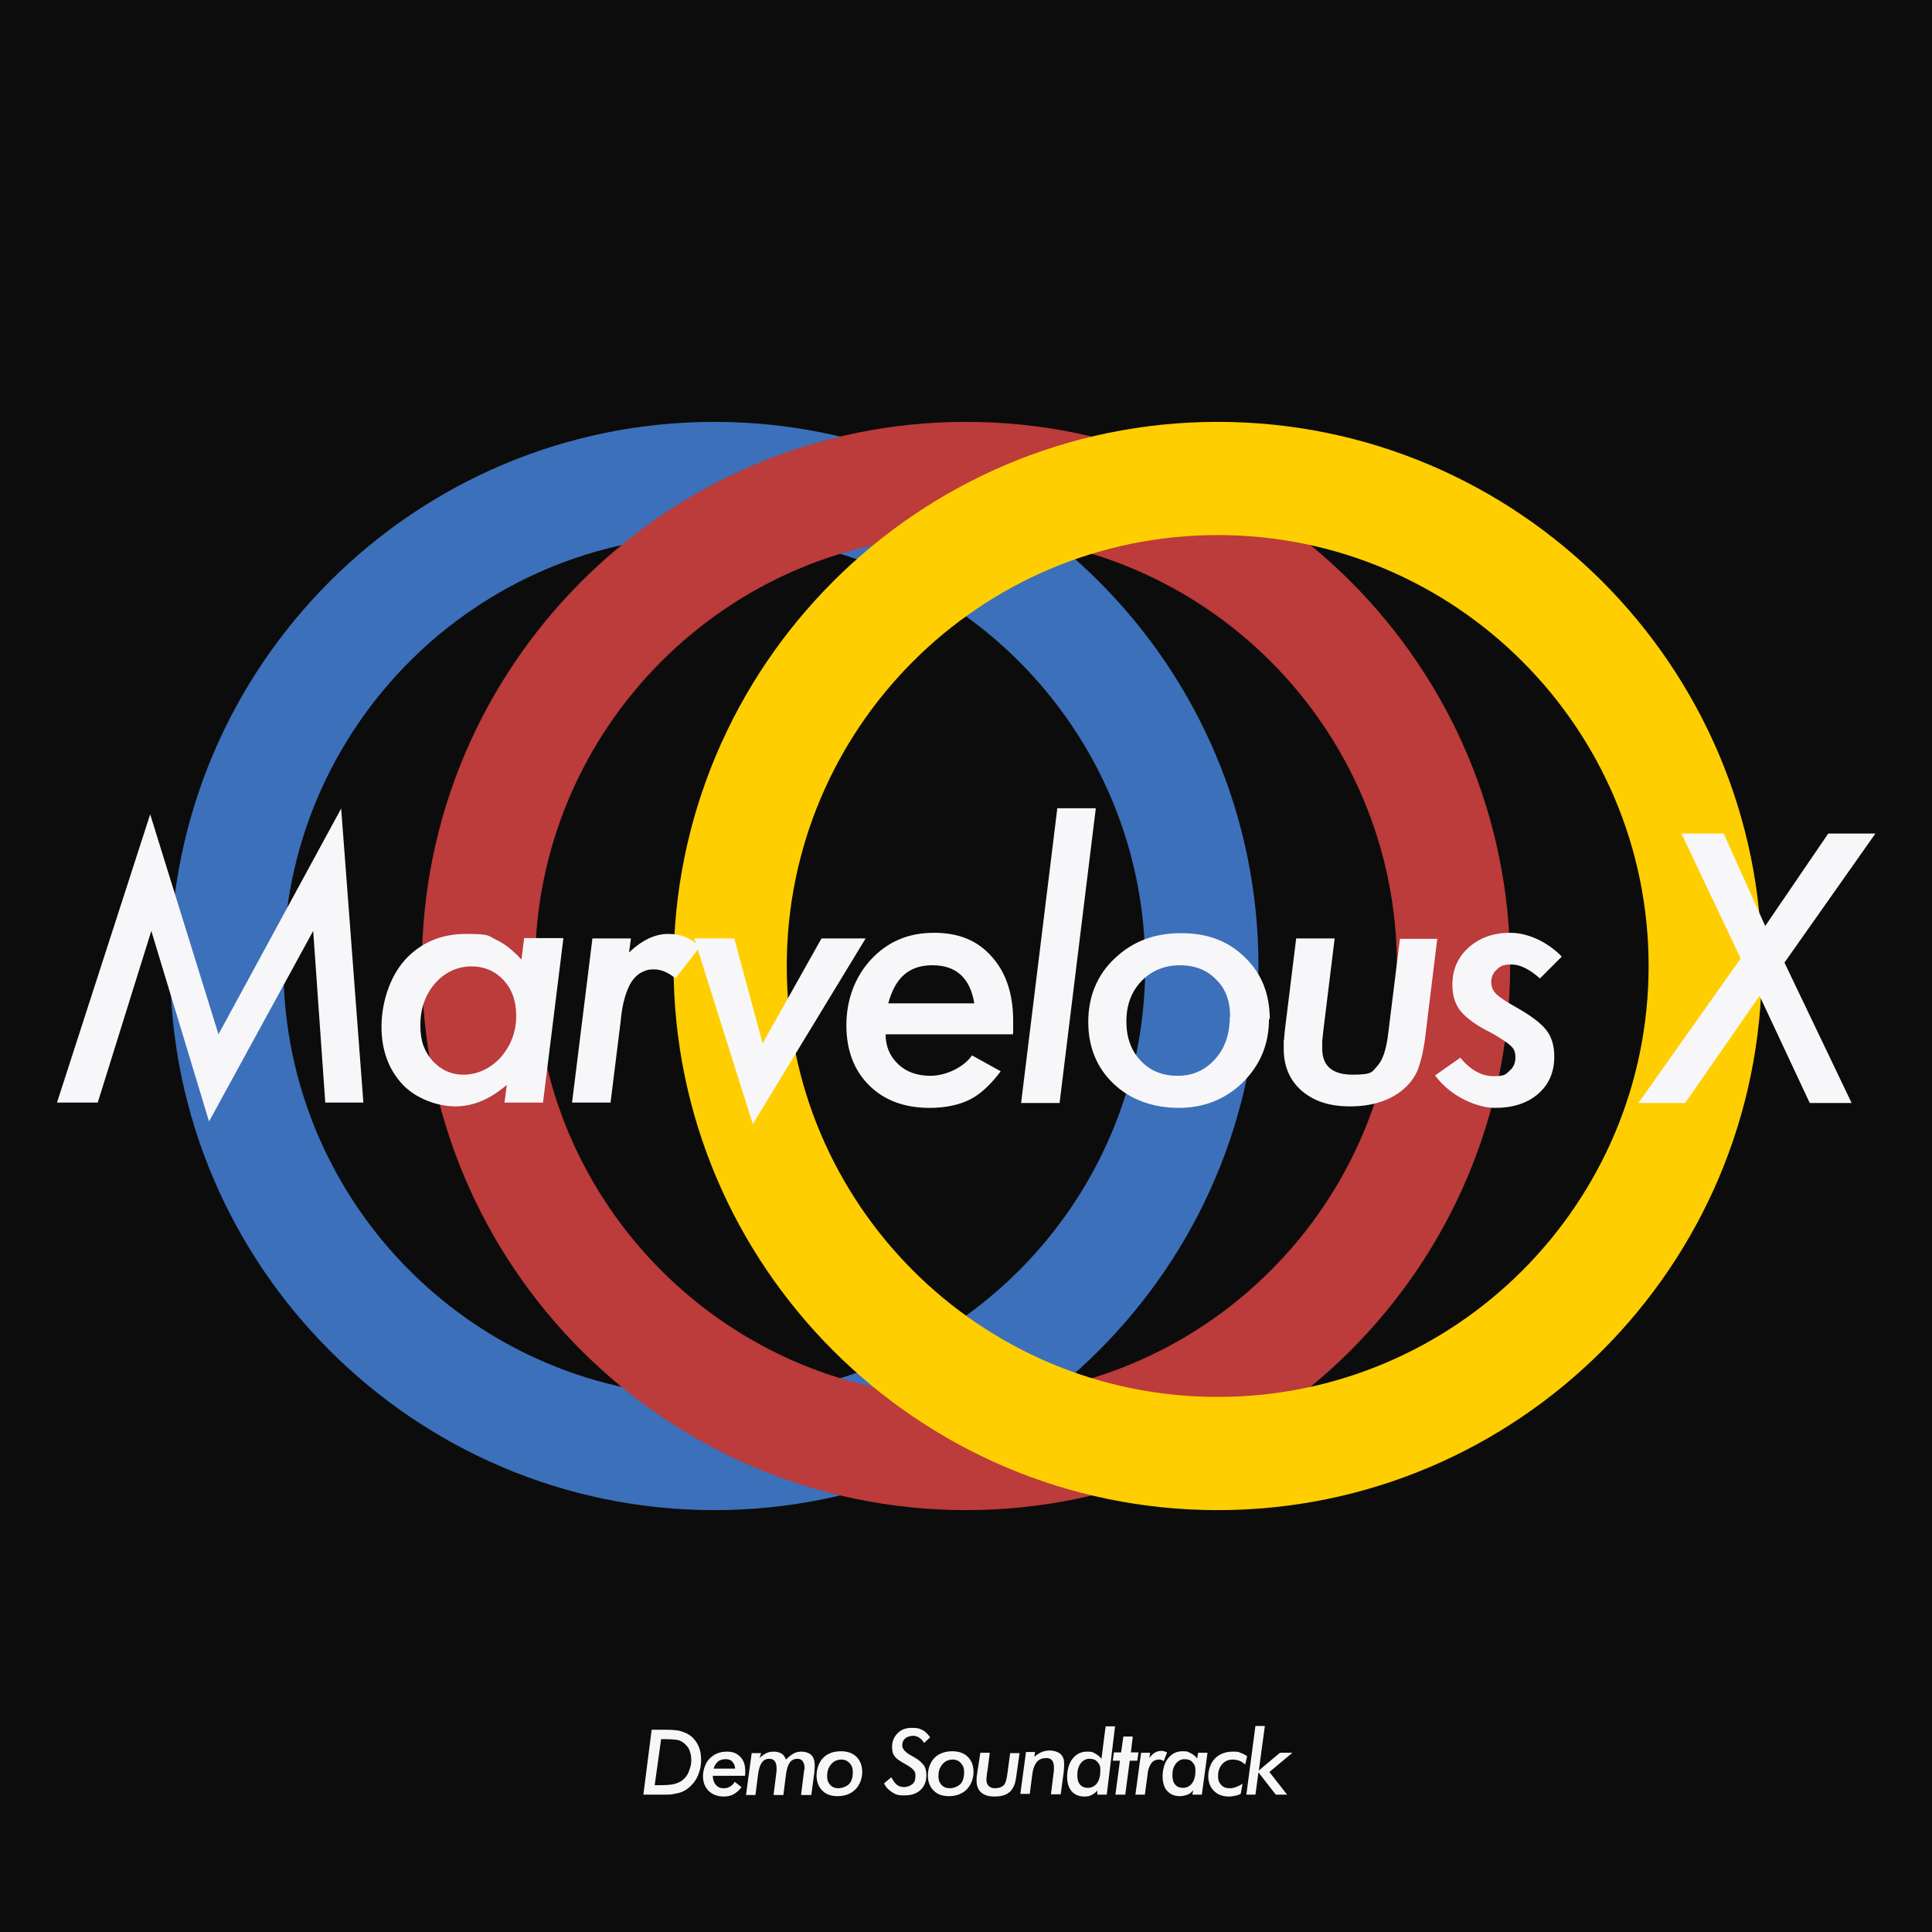
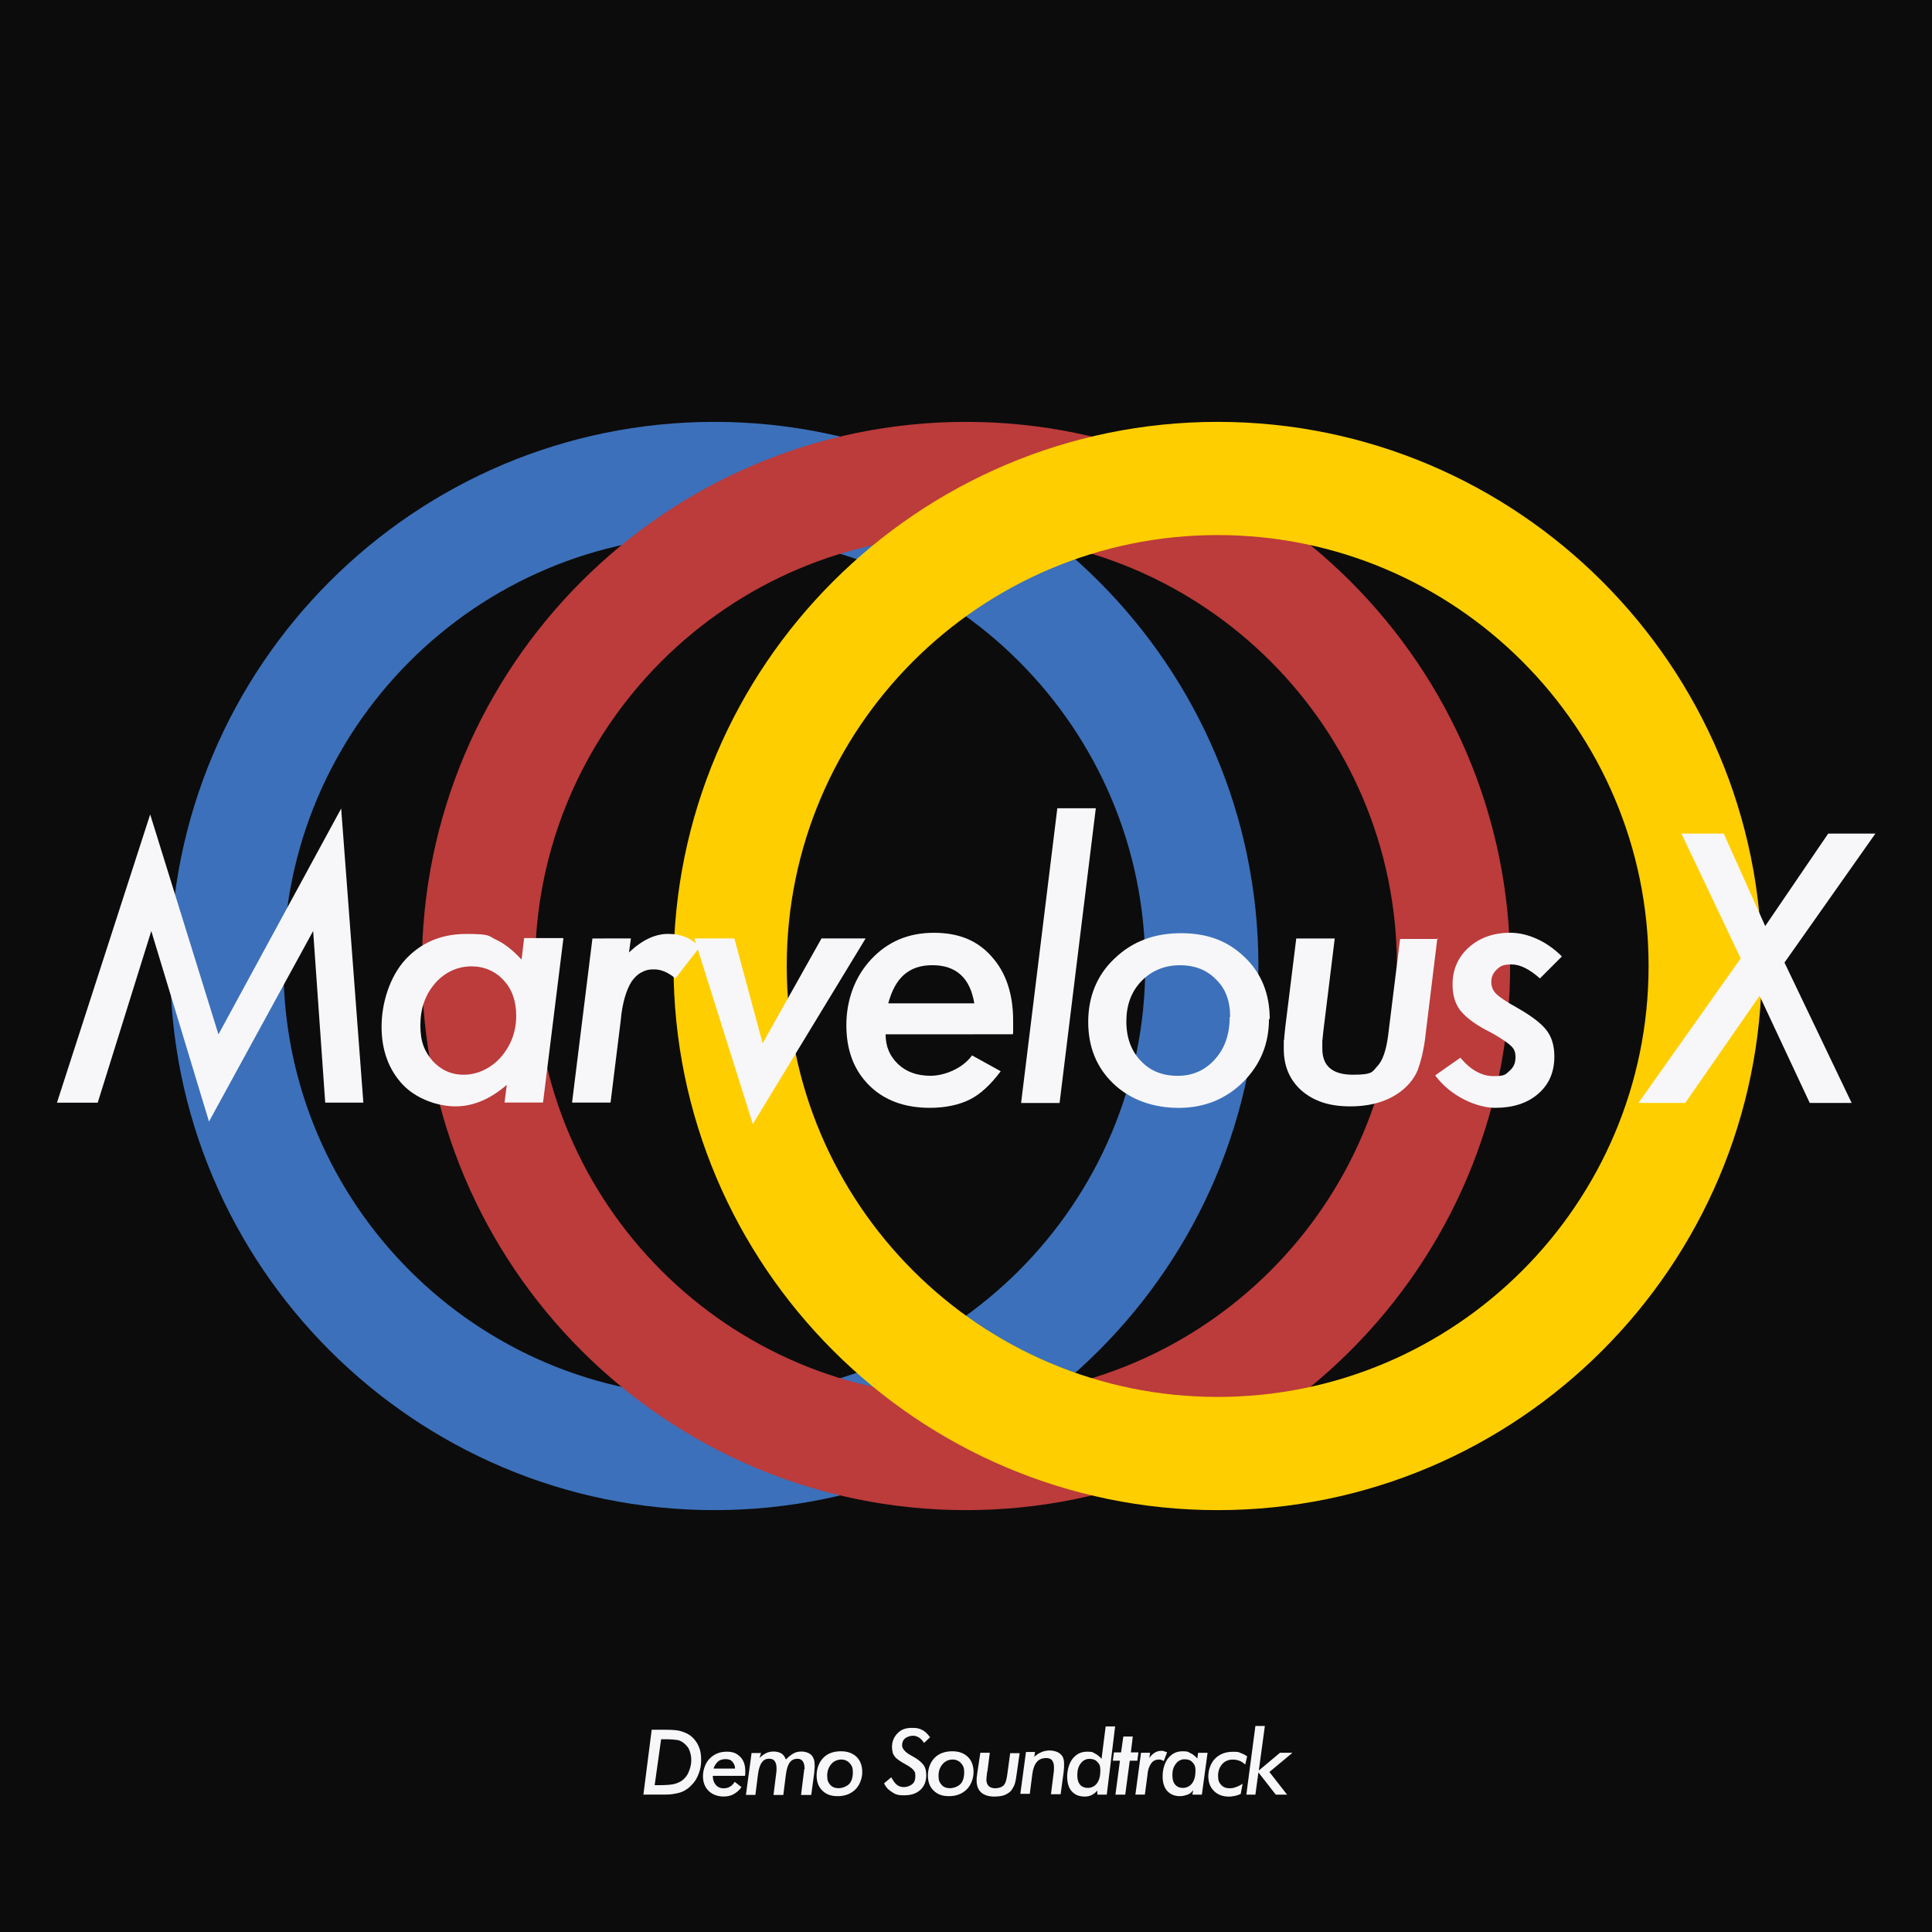
- <svg xmlns="http://www.w3.org/2000/svg" version="1.1" id="레이어_1" x="0px" y="0px" viewBox="0 0 512 512" style="enable-background:new 0 0 512 512;" xml:space="preserve">
+ <svg xmlns="http://www.w3.org/2000/svg" version="1.1" id="레이어_1" x="0px" y="0px" viewBox="0 0 3840 3840" style="enable-background:new 0 0 3840 3840;" xml:space="preserve">
  <style type="text/css">
	.st0{fill:#0C0C0C;}
	.st1{fill:#3C70BA;}
	.st2{fill:#BC3B3B;}
	.st3{fill:#FFCE00;}
	.st4{fill:#F7F7F9;}
</style>
-   <rect class="st0" width="512" height="512" />
+   <rect class="st0" width="3840" height="3840" />
  <g>
    <g>
-       <path class="st1" d="M189.3,400.2c-79.5,0-144.2-64.7-144.2-144.2c0-79.5,64.7-144.2,144.2-144.2c79.5,0,144.2,64.7,144.2,144.2    C333.5,335.5,268.8,400.2,189.3,400.2z M189.3,141.8c-63,0-114.2,51.2-114.2,114.2c0,63,51.2,114.2,114.2,114.2    c63,0,114.2-51.2,114.2-114.2C303.5,193,252.3,141.8,189.3,141.8z" />
+       <path class="st1" d="M1419.8,3001.5c-596.2,0-1081.5-485.2-1081.5-1081.5S823.5,838.5,1419.8,838.5S2501.2,1323.8,2501.2,1920    S2016,3001.5,1419.8,3001.5z M1419.8,1063.5c-472.5,0-856.5,384-856.5,856.5s384,856.5,856.5,856.5s856.5-384,856.5-856.5    S1892.2,1063.5,1419.8,1063.5z" />
    </g>
    <g>
-       <path class="st2" d="M256,400.2c-79.5,0-144.2-64.7-144.2-144.2c0-79.5,64.7-144.2,144.2-144.2c79.5,0,144.2,64.7,144.2,144.2    C400.2,335.5,335.5,400.2,256,400.2z M256,141.8c-63,0-114.2,51.2-114.2,114.2c0,63,51.2,114.2,114.2,114.2    c63,0,114.2-51.2,114.2-114.2C370.2,193,319,141.8,256,141.8z" />
+       <path class="st2" d="M1920,3001.5c-596.2,0-1081.5-485.2-1081.5-1081.5S1323.8,838.5,1920,838.5S3001.5,1323.8,3001.5,1920    S2516.2,3001.5,1920,3001.5z M1920,1063.5c-472.5,0-856.5,384-856.5,856.5s384,856.5,856.5,856.5s856.5-384,856.5-856.5    S2392.5,1063.5,1920,1063.5z" />
    </g>
    <g>
-       <path class="st3" d="M322.7,400.2c-79.5,0-144.2-64.7-144.2-144.2c0-79.5,64.7-144.2,144.2-144.2c79.5,0,144.2,64.7,144.2,144.2    C466.9,335.5,402.2,400.2,322.7,400.2z M322.7,141.8c-63,0-114.2,51.2-114.2,114.2c0,63,51.2,114.2,114.2,114.2    S436.9,319,436.9,256C436.9,193,385.7,141.8,322.7,141.8z" />
+       <path class="st3" d="M2420.2,3001.5c-596.2,0-1081.5-485.2-1081.5-1081.5S1824,838.5,2420.2,838.5S3501.8,1323.8,3501.8,1920    C3501.8,2516.2,3016.5,3001.5,2420.2,3001.5z M2420.2,1063.5c-472.5,0-856.5,384-856.5,856.5s384,856.5,856.5,856.5    s856.5-384,856.5-856.5S2892.8,1063.5,2420.2,1063.5z" />
    </g>
  </g>
  <g>
-     <path class="st4" d="M170.5,475.6l2.2-17.2h3.6c1.9,0,3.3,0.1,4.2,0.4s1.7,0.6,2.5,1.2c0.9,0.7,1.6,1.6,2.1,2.7s0.7,2.3,0.7,3.7   s-0.2,2.4-0.6,3.5s-0.9,2.1-1.7,2.9c-0.5,0.6-1.1,1.1-1.7,1.5s-1.3,0.7-2.1,0.9c-0.5,0.1-1,0.2-1.6,0.3s-1.3,0.1-2.1,0.1H170.5   L170.5,475.6z M173.5,473.1h1c1.9,0,3.3-0.1,4.1-0.3s1.5-0.5,2.1-0.9c0.8-0.6,1.4-1.3,1.8-2.3s0.7-2,0.7-3.1s-0.2-1.9-0.5-2.7   s-0.9-1.4-1.5-1.9c-0.5-0.4-1.1-0.7-1.7-0.8s-1.7-0.2-3.2-0.2h-1.1L173.5,473.1L173.5,473.1z" />
-     <path class="st4" d="M194.7,472.2l1.8,1.4c-0.6,0.9-1.4,1.5-2.1,1.9s-1.6,0.6-2.6,0.6c-1.6,0-3-0.5-4-1.5s-1.5-2.3-1.5-3.9   s0.6-3.5,1.8-4.7s2.7-1.8,4.5-1.8s2.7,0.5,3.6,1.4s1.3,2.2,1.3,3.8v0.5c0,0.2,0,0.5-0.1,0.7h-8.5c0,1,0.3,1.8,0.8,2.4   s1.2,0.9,2,0.9s1.1-0.1,1.7-0.4S194.4,472.7,194.7,472.2z M189.1,468.7h5.7c0-0.8-0.3-1.3-0.7-1.8s-1-0.7-1.8-0.7s-1.6,0.2-2.1,0.7   S189.3,468,189.1,468.7L189.1,468.7z" />
-     <path class="st4" d="M212.3,475.6l0.8-6.4c0-0.1,0-0.3,0.1-0.4s0-0.3,0-0.4c0-0.7-0.2-1.3-0.5-1.7s-0.8-0.6-1.3-0.6   c-0.9,0-1.6,0.3-2.1,1s-0.8,1.7-1,3.1l-0.7,5.5H205l0.8-6.4v-0.8c0-0.8-0.2-1.4-0.5-1.8s-0.8-0.6-1.4-0.6c-0.9,0-1.5,0.3-2,1   s-0.8,1.7-1,3.1l-0.7,5.5h-2.5l1.5-11.1h2.5l-0.4,1.3c0.6-0.6,1.2-1,1.8-1.3s1.3-0.4,2-0.4s1.5,0.2,2,0.5s0.9,0.9,1.2,1.6   c0.7-0.7,1.3-1.2,2-1.6s1.4-0.5,2.2-0.5s1.9,0.3,2.5,0.9s0.9,1.5,0.9,2.6v0.8c0,0.3-0.1,0.7-0.1,1.3l-0.8,5.9h-2.7V475.6z" />
-     <path class="st4" d="M222.9,464.1c1.7,0,3.1,0.5,4.1,1.5s1.5,2.4,1.5,4s-0.6,3.4-1.8,4.6s-2.8,1.8-4.7,1.8s-3.1-0.5-4.1-1.5   s-1.5-2.3-1.5-4s0.6-3.5,1.8-4.7S221,464.1,222.9,464.1L222.9,464.1z M223,466.3c-1.1,0-2,0.4-2.7,1.2s-1.1,1.8-1.1,3.1   s0.3,1.8,0.8,2.4s1.3,0.9,2.2,0.9s2.1-0.4,2.8-1.1s1-1.8,1-3.1s-0.3-1.8-0.8-2.4S223.9,466.3,223,466.3z" />
-     <path class="st4" d="M234.3,472.6l1.9-1.6c0.5,0.9,1,1.6,1.5,2s1.2,0.6,1.9,0.6s1.6-0.3,2.2-0.8s0.8-1.2,0.8-2.1s-0.1-1.1-0.4-1.5   s-0.8-0.8-1.6-1.3c-0.2-0.1-0.4-0.2-0.7-0.4c-1.3-0.7-2.1-1.3-2.6-1.8c-0.3-0.4-0.6-0.8-0.7-1.2s-0.2-1-0.2-1.5   c0-1.5,0.5-2.7,1.5-3.7s2.2-1.4,3.8-1.4s2,0.2,2.8,0.6s1.4,1.1,2,1.9l-1.6,1.5c-0.4-0.6-0.8-1.1-1.3-1.4s-1-0.5-1.6-0.5   s-1.5,0.2-2.1,0.7s-0.8,1.1-0.8,1.9s0.8,1.8,2.3,2.6c0.4,0.2,0.7,0.4,0.9,0.5c1.2,0.7,2,1.4,2.5,2.1s0.7,1.6,0.7,2.7   c0,1.6-0.5,2.9-1.6,3.9s-2.5,1.4-4.3,1.4s-2.3-0.3-3.1-0.8S234.8,473.8,234.3,472.6L234.3,472.6z" />
-     <path class="st4" d="M252.4,464.1c1.7,0,3.1,0.5,4.1,1.5s1.5,2.4,1.5,4s-0.6,3.4-1.8,4.6c-1.2,1.2-2.8,1.8-4.7,1.8   s-3.1-0.5-4.1-1.5s-1.5-2.3-1.5-4s0.6-3.5,1.8-4.7S250.6,464.1,252.4,464.1L252.4,464.1z M252.5,466.3c-1.1,0-2,0.4-2.7,1.2   s-1.1,1.8-1.1,3.1s0.3,1.8,0.8,2.4s1.3,0.9,2.2,0.9s2.1-0.4,2.8-1.1s1-1.8,1-3.1s-0.3-1.8-0.8-2.4S253.4,466.3,252.5,466.3z" />
-     <path class="st4" d="M259.8,464.5h2.5l-0.6,4.7c0,0.1,0,0.2-0.1,0.4c-0.1,1-0.2,1.7-0.2,2c0,0.7,0.2,1.3,0.6,1.7s1,0.6,1.7,0.6   c1,0,1.8-0.3,2.3-0.8s0.8-1.6,1-3.3l0.7-5.2h2.5l-0.8,5.6c-0.2,1.5-0.4,2.5-0.7,3.1s-0.6,1.1-1,1.5c-0.5,0.4-1.1,0.8-1.8,1   s-1.5,0.3-2.4,0.3c-1.6,0-2.7-0.4-3.5-1.1s-1.2-1.8-1.2-3.1s0.1-1.1,0.2-2.2l0,0L259.8,464.5z" />
-     <path class="st4" d="M278.5,475.6l0.8-6.4v-1c0-0.7-0.2-1.3-0.5-1.7s-0.9-0.6-1.5-0.6c-1,0-1.9,0.3-2.5,1s-1,1.7-1.2,3.1l-0.7,5.4   h-2.5l1.5-11.1h2.4l-0.2,1.3c0.6-0.6,1.3-1,2-1.3s1.4-0.4,2.2-0.4s2,0.3,2.7,0.9s1,1.4,1,2.5v1c0,0.4-0.1,0.8-0.1,1.3l-0.8,5.9   h-2.6L278.5,475.6z" />
-     <path class="st4" d="M293.3,475.6h-2.5v-1.1c-0.4,0.5-0.9,0.9-1.5,1.2s-1.2,0.4-1.9,0.4c-1.5,0-2.6-0.5-3.4-1.4s-1.2-2.2-1.2-3.9   s0.5-3.6,1.5-4.8s2.2-1.8,3.8-1.8s1.5,0.2,2.1,0.5s1.2,0.8,1.7,1.4l1.1-8.6h2.5L293.3,475.6L293.3,475.6z M285.5,470.4   c0,1.1,0.2,1.9,0.7,2.5s1.2,0.9,2.1,0.9s1.8-0.4,2.4-1.2s0.9-1.9,0.9-3.4s-0.3-1.7-0.8-2.3s-1.2-0.8-2.1-0.8s-1.7,0.4-2.3,1.2   S285.5,469.1,285.5,470.4L285.5,470.4z" />
-     <path class="st4" d="M295.6,475.6l1.2-9h-1.9l0.3-2.2h1.9l0.6-4.2h2.5l-0.5,4.2h2l-0.3,2.2h-2l-1.2,9H295.6z" />
-     <path class="st4" d="M308.4,466.7c-0.2-0.1-0.4-0.2-0.6-0.3s-0.4-0.1-0.6-0.1c-0.9,0-1.6,0.3-2.1,1s-0.9,1.7-1,3.1l-0.7,5.2h-2.5   l1.5-11.1h2.4l-0.2,1.4c0.4-0.6,0.9-1.1,1.4-1.4s1.1-0.5,1.7-0.5s0.5,0,0.8,0.1s0.5,0.2,0.8,0.3L308.4,466.7L308.4,466.7z" />
-     <path class="st4" d="M318.5,475.6H316l0.2-1.2c-0.4,0.6-0.9,1-1.5,1.2s-1.2,0.4-2,0.4c-1.5,0-2.6-0.5-3.4-1.4s-1.2-2.2-1.2-3.9   s0.5-3.6,1.5-4.8s2.2-1.8,3.8-1.8s1.4,0.2,2.1,0.5s1.2,0.8,1.8,1.4l0.2-1.5h2.5L318.5,475.6L318.5,475.6z M310.7,470.4   c0,1.1,0.2,1.9,0.7,2.5s1.2,0.9,2.1,0.9s1.8-0.4,2.4-1.2s0.9-1.9,0.9-3.3s-0.3-1.7-0.8-2.3s-1.2-0.8-2.1-0.8s-1.7,0.4-2.3,1.2   S310.7,469.1,310.7,470.4L310.7,470.4z" />
-     <path class="st4" d="M330,467.6c-0.5-0.4-1-0.8-1.6-1s-1.1-0.3-1.7-0.3c-1.1,0-2.1,0.4-2.8,1.2s-1.1,1.8-1.1,3.1s0.3,1.8,0.8,2.4   s1.3,0.9,2.2,0.9s1.1-0.1,1.7-0.3s1.2-0.5,1.8-0.9l-0.5,2.7c-0.5,0.2-0.9,0.4-1.5,0.5s-1,0.2-1.6,0.2c-1.7,0-3-0.5-4-1.5   s-1.5-2.3-1.5-3.9s0.6-3.5,1.8-4.7s2.8-1.8,4.7-1.8s1.4,0.1,2,0.3s1.2,0.5,1.8,0.9L330,467.6L330,467.6z" />
-     <path class="st4" d="M330.3,475.6l2.4-18.2h2.5l-1.6,11.8l5.6-4.7h3.3l-6.1,5.1l4.7,6h-3l-4.6-5.9l-0.8,5.9L330.3,475.6   L330.3,475.6z" />
+     <path class="st4" d="M1278.8,3567l16.5-129h27c14.2,0,24.8,0.8,31.5,3c6.8,2.2,12.8,4.5,18.8,9c6.8,5.2,12,12,15.8,20.2   c3.8,8.3,5.2,17.2,5.2,27.8s-1.5,18-4.5,26.2c-3,8.2-6.8,15.8-12.8,21.8c-3.8,4.5-8.2,8.2-12.8,11.2c-4.5,3-9.8,5.2-15.8,6.7   c-3.8,0.8-7.5,1.5-12,2.2c-4.5,0.7-9.8,0.8-15.8,0.8H1278.8L1278.8,3567z M1301.2,3548.2h7.5c14.2,0,24.8-0.8,30.8-2.2   c6-1.5,11.2-3.8,15.8-6.8c6-4.5,10.5-9.8,13.5-17.2s5.2-15,5.2-23.2s-1.5-14.2-3.8-20.2c-2.2-6-6.8-10.5-11.2-14.2   c-3.8-3-8.3-5.3-12.8-6s-12.8-1.5-24-1.5h-8.2L1301.2,3548.2L1301.2,3548.2z" />
+     <path class="st4" d="M1460.2,3541.5l13.5,10.5c-4.5,6.8-10.5,11.2-15.8,14.2c-5.3,3-12,4.5-19.5,4.5c-12,0-22.5-3.8-30-11.2   s-11.2-17.2-11.2-29.2c0-12,4.5-26.2,13.5-35.2c9-9,20.2-13.5,33.8-13.5c13.5,0,20.2,3.8,27,10.5c6.8,6.8,9.8,16.5,9.8,28.5v3.8   c0,1.5,0,3.8-0.8,5.2h-63.8c0,7.5,2.2,13.5,6,18s9,6.8,15,6.8s8.2-0.8,12.8-3C1455,3549,1458,3545.2,1460.2,3541.5z M1418.2,3515.2   h42.8c0-6-2.2-9.7-5.2-13.5c-3-3.8-7.5-5.3-13.5-5.3s-12,1.5-15.8,5.3S1419.8,3510,1418.2,3515.2L1418.2,3515.2z" />
+     <path class="st4" d="M1592.2,3567l6-48c0-0.8,0-2.2,0.8-3c0.8-0.8,0-2.2,0-3c0-5.3-1.5-9.8-3.8-12.8c-2.2-3-6-4.5-9.8-4.5   c-6.8,0-12,2.2-15.8,7.5c-3.8,5.3-6,12.8-7.5,23.2l-5.2,41.2h-19.5l6-48v-6c0-6-1.5-10.5-3.8-13.5c-2.2-3-6-4.5-10.5-4.5   c-6.8,0-11.2,2.2-15,7.5c-3.8,5.3-6,12.8-7.5,23.2l-5.2,41.2h-18.8l11.2-83.2h18.8l-3,9.8c4.5-4.5,9-7.5,13.5-9.8   c4.5-2.2,9.8-3,15-3c5.2,0,11.2,1.5,15,3.8c3.8,2.2,6.8,6.8,9,12c5.2-5.3,9.8-9,15-12c5.2-3,10.5-3.8,16.5-3.8s14.2,2.2,18.8,6.8   s6.8,11.2,6.8,19.5v6c0,2.2-0.8,5.2-0.8,9.8l-6,44.2h-20.2V3567z" />
+     <path class="st4" d="M1671.8,3480.8c12.7,0,23.2,3.8,30.8,11.2s11.2,18,11.2,30s-4.5,25.5-13.5,34.5c-9,9-21,13.5-35.2,13.5   s-23.2-3.8-30.8-11.2s-11.2-17.2-11.2-30s4.5-26.2,13.5-35.2C1645.5,3484.5,1657.5,3480.8,1671.8,3480.8L1671.8,3480.8z    M1672.5,3497.2c-8.2,0-15,3-20.2,9s-8.2,13.5-8.2,23.2c0,9.8,2.2,13.5,6,18s9.8,6.8,16.5,6.8c6.7,0,15.8-3,21-8.2   c5.2-5.3,7.5-13.5,7.5-23.3c0-9.8-2.2-13.5-6-18C1685.2,3500.2,1679.2,3497.2,1672.5,3497.2z" />
+     <path class="st4" d="M1757.2,3544.5l14.2-12c3.8,6.8,7.5,12,11.2,15s9,4.5,14.2,4.5c5.2,0,12-2.2,16.5-6c4.5-3.8,6-9,6-15.8   c0-6.7-0.8-8.2-3-11.2c-2.2-3-6-6-12-9.7c-1.5-0.8-3-1.5-5.2-3c-9.8-5.2-15.8-9.8-19.5-13.5c-2.2-3-4.5-6-5.2-9   c-0.7-3-1.5-7.5-1.5-11.2c0-11.2,3.8-20.2,11.2-27.8s16.5-10.5,28.5-10.5c12,0,15,1.5,21,4.5s10.5,8.2,15,14.2l-12,11.2   c-3-4.5-6-8.2-9.8-10.5s-7.5-3.8-12-3.8s-11.2,1.5-15.8,5.2c-4.5,3.8-6,8.3-6,14.2c0,6,6,13.5,17.3,19.5c3,1.5,5.2,3,6.7,3.8   c9,5.3,15,10.5,18.8,15.8c3.8,5.2,5.2,12,5.2,20.2c0,12-3.8,21.8-12,29.2c-8.3,7.5-18.8,10.5-32.2,10.5c-13.5,0-17.3-2.2-23.3-6   S1761,3553.5,1757.2,3544.5L1757.2,3544.5z" />
+     <path class="st4" d="M1893,3480.8c12.7,0,23.2,3.8,30.8,11.2s11.2,18,11.2,30s-4.5,25.5-13.5,34.5c-9,9-21,13.5-35.2,13.5   s-23.2-3.8-30.8-11.2s-11.2-17.2-11.2-30s4.5-26.2,13.5-35.2C1866.8,3484.5,1879.5,3480.8,1893,3480.8L1893,3480.8z M1893.8,3497.2   c-8.2,0-15,3-20.2,9s-8.2,13.5-8.2,23.2c0,9.8,2.2,13.5,6,18s9.8,6.8,16.5,6.8c6.7,0,15.8-3,21-8.2c5.2-5.3,7.5-13.5,7.5-23.3   c0-9.8-2.2-13.5-6-18C1906.5,3500.2,1900.5,3497.2,1893.8,3497.2z" />
+     <path class="st4" d="M1948.5,3483.8h18.8l-4.5,35.2c0,0.8,0,1.5-0.8,3c-0.8,7.5-1.5,12.8-1.5,15c0,5.3,1.5,9.8,4.5,12.8   c3,3,7.5,4.5,12.8,4.5c7.5,0,13.5-2.2,17.2-6s6-12,7.5-24.7l5.3-39h18.8l-6,42c-1.5,11.2-3,18.8-5.3,23.3   c-2.3,4.5-4.5,8.2-7.5,11.2c-3.8,3-8.3,6-13.5,7.5c-5.2,1.5-11.2,2.2-18,2.2c-12,0-20.3-3-26.2-8.2s-9-13.5-9-23.2   c0-9.8,0.8-8.2,1.5-16.5l0,0L1948.5,3483.8z" />
+     <path class="st4" d="M2088.8,3567l6-48v-7.5c0-5.2-1.5-9.7-3.8-12.8c-2.2-3-6.8-4.5-11.2-4.5c-7.5,0-14.2,2.2-18.8,7.5   c-4.5,5.2-7.5,12.8-9,23.2l-5.2,40.5H2028l11.2-83.2h18l-1.5,9.7c4.5-4.5,9.8-7.5,15-9.7c5.3-2.2,10.5-3,16.5-3   c6,0,15,2.2,20.2,6.8c5.2,4.5,7.5,10.5,7.5,18.8v7.5c0,3-0.8,6-0.8,9.7l-6,44.2h-19.5L2088.8,3567z" />
+     <path class="st4" d="M2199.8,3567H2181v-8.2c-3,3.8-6.8,6.8-11.2,9c-4.5,2.3-9,3-14.2,3c-11.2,0-19.5-3.8-25.5-10.5   c-6-6.7-9-16.5-9-29.2c0-12.8,3.8-27,11.2-36s16.5-13.5,28.5-13.5s11.2,1.5,15.8,3.8c4.5,2.2,9,6,12.8,10.5l8.2-64.5h18.8   L2199.8,3567L2199.8,3567z M2141.2,3528c0,8.2,1.5,14.2,5.2,18.8s9,6.8,15.8,6.8c6.7,0,13.5-3,18-9c4.5-6,6.8-14.2,6.8-25.5   s-2.2-12.8-6-17.2s-9-6-15.8-6c-6.7,0-12.8,3-17.2,9C2143.5,3510.8,2141.2,3518.2,2141.2,3528L2141.2,3528z" />
+     <path class="st4" d="M2217,3567l9-67.5h-14.2l2.2-16.5h14.2l4.5-31.5h18.8l-3.8,31.5h15l-2.2,16.5h-15l-9,67.5H2217z" />
+     <path class="st4" d="M2313,3500.2c-1.5-0.8-3-1.5-4.5-2.2c-1.5-0.7-3-0.8-4.5-0.8c-6.7,0-12,2.2-15.8,7.5   c-3.8,5.2-6.8,12.8-7.5,23.2l-5.2,39h-18.8l11.2-83.2h18l-1.5,10.5c3-4.5,6.8-8.2,10.5-10.5s8.2-3.8,12.8-3.8c4.5,0,3.8,0,6,0.8   s3.8,1.5,6,2.2L2313,3500.2L2313,3500.2z" />
+     <path class="st4" d="M2388.8,3567H2370l1.5-9c-3,4.5-6.7,7.5-11.2,9c-4.5,1.5-9,3-15,3c-11.2,0-19.5-3.8-25.5-10.5   c-6-6.8-9-16.5-9-29.2c0-12.7,3.8-27,11.2-36c7.5-9,16.5-13.5,28.5-13.5s10.5,1.5,15.8,3.8c5.2,2.2,9,6,13.5,10.5l1.5-11.2h18.8   L2388.8,3567L2388.8,3567z M2330.2,3528c0,8.2,1.5,14.2,5.3,18.8s9,6.8,15.8,6.8s13.5-3,18-9c4.5-6,6.8-14.2,6.8-24.7   c0-10.5-2.2-12.8-6-17.2s-9-6-15.8-6s-12.8,3-17.2,9C2332.5,3511.5,2330.2,3518.2,2330.2,3528L2330.2,3528z" />
+     <path class="st4" d="M2475,3507c-3.8-3-7.5-6-12-7.5c-4.5-1.5-8.2-2.2-12.8-2.2c-8.2,0-15.8,3-21,9c-5.2,6-8.2,13.5-8.2,23.2   c0,9.8,2.2,13.5,6,18s9.8,6.8,16.5,6.8c6.8,0,8.2-0.8,12.8-2.2c4.5-1.5,9-3.8,13.5-6.8l-3.8,20.3c-3.8,1.5-6.8,3-11.2,3.8   c-4.5,0.8-7.5,1.5-12,1.5c-12.8,0-22.5-3.8-30-11.2s-11.2-17.2-11.2-29.2s4.5-26.2,13.5-35.2s21-13.5,35.2-13.5   c14.3,0,10.5,0.8,15,2.2c4.5,1.5,9,3.8,13.5,6.8L2475,3507L2475,3507z" />
+     <path class="st4" d="M2477.2,3567l18-136.5h18.8l-12,88.5l42-35.2h24.8L2523,3522l35.2,45h-22.5l-34.5-44.2l-6,44.2L2477.2,3567   L2477.2,3567z" />
  </g>
  <g>
-     <path class="st4" d="M90.4,214.1l5.9,78.1H86.2L83,246.7l-27.6,50.5l-15.3-50.5l-14.2,45.5H15.1l24.7-76.4l18.1,58.3l32.6-60H90.4z   " />
-     <path class="st4" d="M149.3,248.7l-5.4,43.5h-10.2l0.6-4.7c-4.4,3.8-8.9,5.7-13.6,5.7s-10.5-2-14.1-5.9s-5.5-9-5.5-15.2   s2.1-13.1,6.2-17.7c4.2-4.6,9.6-6.9,16.2-6.9c6.6,0,5.8,0.5,7.9,1.5c2.2,1,4.5,2.8,6.8,5.3l0.7-5.7h10.2L149.3,248.7z M136.8,269.2   c0-3.9-1.1-7-3.3-9.4s-5.1-3.7-8.6-3.7s-7,1.5-9.6,4.5s-3.9,6.7-3.9,11.1s1.1,6.9,3.2,9.4c2.2,2.4,4.9,3.7,8.3,3.7s7-1.5,9.8-4.6   C135.4,277.1,136.8,273.4,136.8,269.2z" />
-     <path class="st4" d="M167.2,248.7l-0.5,3.7c3.5-3.3,6.9-4.9,10.4-4.9s5.9,1.1,8.4,3.4l-6.5,8.4c-1.9-1.6-3.8-2.4-5.6-2.4   s-2.4,0.3-3.4,0.8s-1.8,1.3-2.6,2.4c-0.7,1.1-1.3,2.5-1.8,4.2s-0.9,3.8-1.1,6.2l-2.7,21.7h-10.2l5.4-43.5L167.2,248.7L167.2,248.7z   " />
-     <path class="st4" d="M229.4,248.7l-29.9,49.2L184,248.7h10.6l7.5,27.8l15.6-27.8H229.4L229.4,248.7z" />
-     <path class="st4" d="M234.7,274.1c0,3.2,1.1,5.8,3.3,7.9s5.1,3.1,8.6,3.1s8.4-1.8,11-5.4l7.6,4.2c-2.7,3.6-5.4,6.1-8.2,7.5   c-2.8,1.4-6.4,2.2-10.6,2.2c-6.7,0-12.1-2-16.1-6s-6-9.3-6-15.9s2.2-12.8,6.6-17.5c4.4-4.7,9.9-7,16.6-7s11.6,2.1,15.3,6.3   c3.8,4.2,5.7,9.9,5.7,17s0,1.9-0.1,3.6L234.7,274.1L234.7,274.1z M258.2,265.9c-1.1-6.7-4.8-10.1-11.1-10.1s-9.9,3.4-11.7,10.1   h22.9H258.2z" />
-     <path class="st4" d="M290.4,214.2l-9.6,78.1h-10.2l9.6-78.1L290.4,214.2L290.4,214.2z" />
-     <path class="st4" d="M336.3,270c0,6.7-2.3,12.2-6.9,16.8c-4.6,4.5-10.3,6.8-17,6.8s-12.8-2.1-17.3-6.4s-6.7-9.8-6.7-16.4   s2.3-12.4,7-16.8c4.7-4.5,10.5-6.7,17.6-6.7s12.5,2.1,16.9,6.4c4.4,4.2,6.6,9.7,6.6,16.4L336.3,270z M326,269.5   c0-4.2-1.2-7.5-3.7-9.9c-2.4-2.5-5.6-3.8-9.6-3.8s-7.5,1.4-10.2,4.2s-4,6.4-4,10.7s1.3,7.8,3.8,10.4c2.5,2.7,5.8,4,9.8,4   s7.3-1.5,9.9-4.4s3.9-6.6,3.9-11.2H326z" />
-     <path class="st4" d="M380.9,248.7l-3.1,25.3c-0.2,2.2-0.6,4-0.9,5.6c-0.4,1.6-0.8,2.9-1.2,4c-0.9,2.1-2.3,3.9-4.3,5.5   c-3.5,2.7-8,4.1-13.6,4.1s-9.6-1.4-12.8-4.1c-3.2-2.8-4.8-6.5-4.8-11.1s0-1.5,0.1-2.5c0-1,0.2-2,0.3-3.3l2.9-23.5h10.2l-3,24.4   c-0.1,1-0.2,2-0.3,2.8c0,0.8,0,1.4,0,2c0,4.6,2.7,6.9,8.1,6.9s5.1-0.8,6.5-2.3s2.3-4.2,2.8-7.9l3.2-25.8h10.2L380.9,248.7z" />
-     <path class="st4" d="M413.9,253.5l-5.8,5.8c-2.7-2.4-5.2-3.7-7.5-3.7s-2.9,0.4-3.9,1.3c-1,0.9-1.5,2-1.5,3.3s0.4,2.3,1.3,3.2   c0.9,0.9,2.7,2.1,5.4,3.6c3.9,2.2,6.5,4.2,7.9,6s2.1,4.1,2.1,7c0,4.1-1.4,7.4-4.3,9.9s-6.7,3.7-11.4,3.7s-11.7-2.9-15.9-8.6   l6.7-4.7c2.7,3.3,5.7,4.9,8.8,4.9s3.2-0.5,4.2-1.4c1.1-0.9,1.6-2.1,1.6-3.6s-0.4-2.3-1.3-3.1c-0.4-0.4-1.2-1-2.3-1.7   c-1.1-0.7-2.5-1.6-4.4-2.5c-3.3-1.8-5.5-3.6-6.8-5.3c-1.3-1.8-1.9-4-1.9-6.7c0-3.9,1.4-7.2,4.3-9.8s6.6-3.9,11-3.9   s9.5,2.1,13.6,6.2L413.9,253.5z" />
-     <path class="st4" d="M472.9,255.1l17.8,37.2h-11.1l-13.3-28.4l-19.7,28.4h-12.4l27.1-38.3l-15.7-33.1h11.2l11,24.5l16.7-24.5H497   L472.9,255.1L472.9,255.1z" />
+     <path class="st4" d="M678,1605.8l44.2,585.8h-75.8l-24-341.2l-207,378.8l-114.7-378.7l-106.5,341.2h-81l185.3-573l135.7,437.2   l244.5-450H678z" />
+     <path class="st4" d="M1119.8,1865.2l-40.5,326.2h-76.5l4.5-35.2c-33,28.5-66.8,42.8-102,42.8c-35.2,0-78.8-15-105.7-44.2   c-27-29.2-41.2-67.5-41.2-114c0-46.5,15.7-98.2,46.5-132.7c31.5-34.5,72-51.8,121.5-51.8c49.5,0,43.5,3.8,59.2,11.2   c16.5,7.5,33.8,21,51,39.8l5.2-42.8h76.5L1119.8,1865.2z M1026,2019c0-29.2-8.2-52.5-24.8-70.5c-16.5-18-38.3-27.8-64.5-27.8   s-52.5,11.2-72,33.8c-19.5,22.5-29.2,50.3-29.2,83.3c0,33,8.2,51.7,24,70.5c16.5,18,36.8,27.8,62.2,27.8s52.5-11.2,73.5-34.5   C1015.5,2078.2,1026,2050.5,1026,2019z" />
+     <path class="st4" d="M1254,1865.2l-3.8,27.8c26.2-24.8,51.7-36.8,78-36.8s44.2,8.2,63,25.5l-48.8,63c-14.2-12-28.5-18-42-18   c-13.5,0-18,2.2-25.5,6s-13.5,9.7-19.5,18c-5.2,8.3-9.8,18.8-13.5,31.5s-6.7,28.5-8.2,46.5l-20.2,162.8H1137l40.5-326.2   L1254,1865.2L1254,1865.2z" />
+     <path class="st4" d="M1720.5,1865.2l-224.2,369l-116.2-369h79.5l56.2,208.5l117-208.5H1720.5L1720.5,1865.2z" />
+     <path class="st4" d="M1760.2,2055.8c0,24,8.2,43.5,24.8,59.2s38.2,23.2,64.5,23.2s63-13.5,82.5-40.5l57,31.5   c-20.3,27-40.5,45.8-61.5,56.2c-21,10.5-48,16.5-79.5,16.5c-50.2,0-90.8-15-120.8-45s-45-69.7-45-119.2s16.5-96,49.5-131.2   c33-35.2,74.2-52.5,124.5-52.5s87,15.8,114.7,47.2c28.5,31.5,42.8,74.2,42.8,127.5c0,53.2,0,14.2-0.8,27L1760.2,2055.8   L1760.2,2055.8z M1936.5,1994.2c-8.3-50.3-36-75.8-83.3-75.8c-47.2,0-74.2,25.5-87.7,75.8h171.8H1936.5z" />
+     <path class="st4" d="M2178,1606.5l-72,585.8h-76.5l72-585.8L2178,1606.5L2178,1606.5z" />
+     <path class="st4" d="M2522.2,2025c0,50.2-17.2,91.5-51.8,126c-34.5,33.8-77.2,51-127.5,51c-50.3,0-96-15.8-129.8-48   c-33.8-32.2-50.2-73.5-50.2-123c0-49.5,17.2-93,52.5-126c35.2-33.8,78.8-50.2,132-50.2s93.8,15.8,126.8,48   c33,31.5,49.5,72.8,49.5,123L2522.2,2025z M2445,2021.2c0-31.5-9-56.2-27.8-74.2c-18-18.8-42-28.5-72-28.5s-56.2,10.5-76.5,31.5   s-30,48-30,80.3s9.8,58.5,28.5,78c18.8,20.3,43.5,30,73.5,30s54.8-11.2,74.2-33c19.5-21.7,29.2-49.5,29.2-84H2445z" />
+     <path class="st4" d="M2856.8,1865.2l-23.2,189.8c-1.5,16.5-4.5,30-6.8,42c-3,12-6,21.8-9,30c-6.7,15.8-17.2,29.2-32.2,41.2   c-26.2,20.3-60,30.8-102,30.8c-42,0-72-10.5-96-30.8c-24-21-36-48.8-36-83.2s0-11.2,0.8-18.8c0-7.5,1.5-15,2.2-24.7l21.8-176.2   h76.5l-22.5,183c-0.8,7.5-1.5,15-2.2,21c0,6,0,10.5,0,15c0,34.5,20.2,51.8,60.8,51.8s38.2-6,48.8-17.2s17.2-31.5,21-59.2l24-193.5   h76.5L2856.8,1865.2z" />
+     <path class="st4" d="M3104.2,1901.2l-43.5,43.5c-20.2-18-39-27.8-56.2-27.8c-17.2,0-21.8,3-29.2,9.8c-7.5,6.7-11.2,15-11.2,24.7   s3,17.2,9.8,24c6.8,6.7,20.2,15.8,40.5,27c29.2,16.5,48.8,31.5,59.2,45c10.5,13.5,15.8,30.8,15.8,52.5c0,30.8-10.5,55.5-32.2,74.2   s-50.2,27.8-85.5,27.8c-35.2,0-87.8-21.8-119.2-64.5l50.2-35.2c20.2,24.7,42.8,36.7,66,36.7c23.2,0,24-3.8,31.5-10.5   c8.2-6.8,12-15.8,12-27s-3-17.2-9.7-23.2c-3-3-9-7.5-17.2-12.8c-8.2-5.3-18.8-12-33-18.8c-24.8-13.5-41.2-27-51-39.8   c-9.7-13.5-14.2-30-14.2-50.2c0-29.2,10.5-54,32.2-73.5c21.8-19.5,49.5-29.2,82.5-29.2s71.2,15.8,102,46.5L3104.2,1901.2z" />
+     <path class="st4" d="M3546.8,1913.2l133.5,279H3597l-99.7-213l-147.8,213h-93l203.3-287.3L3342,1656.8h84l82.5,183.8l125.2-183.8   h93.8L3546.8,1913.2L3546.8,1913.2z" />
  </g>
</svg>
